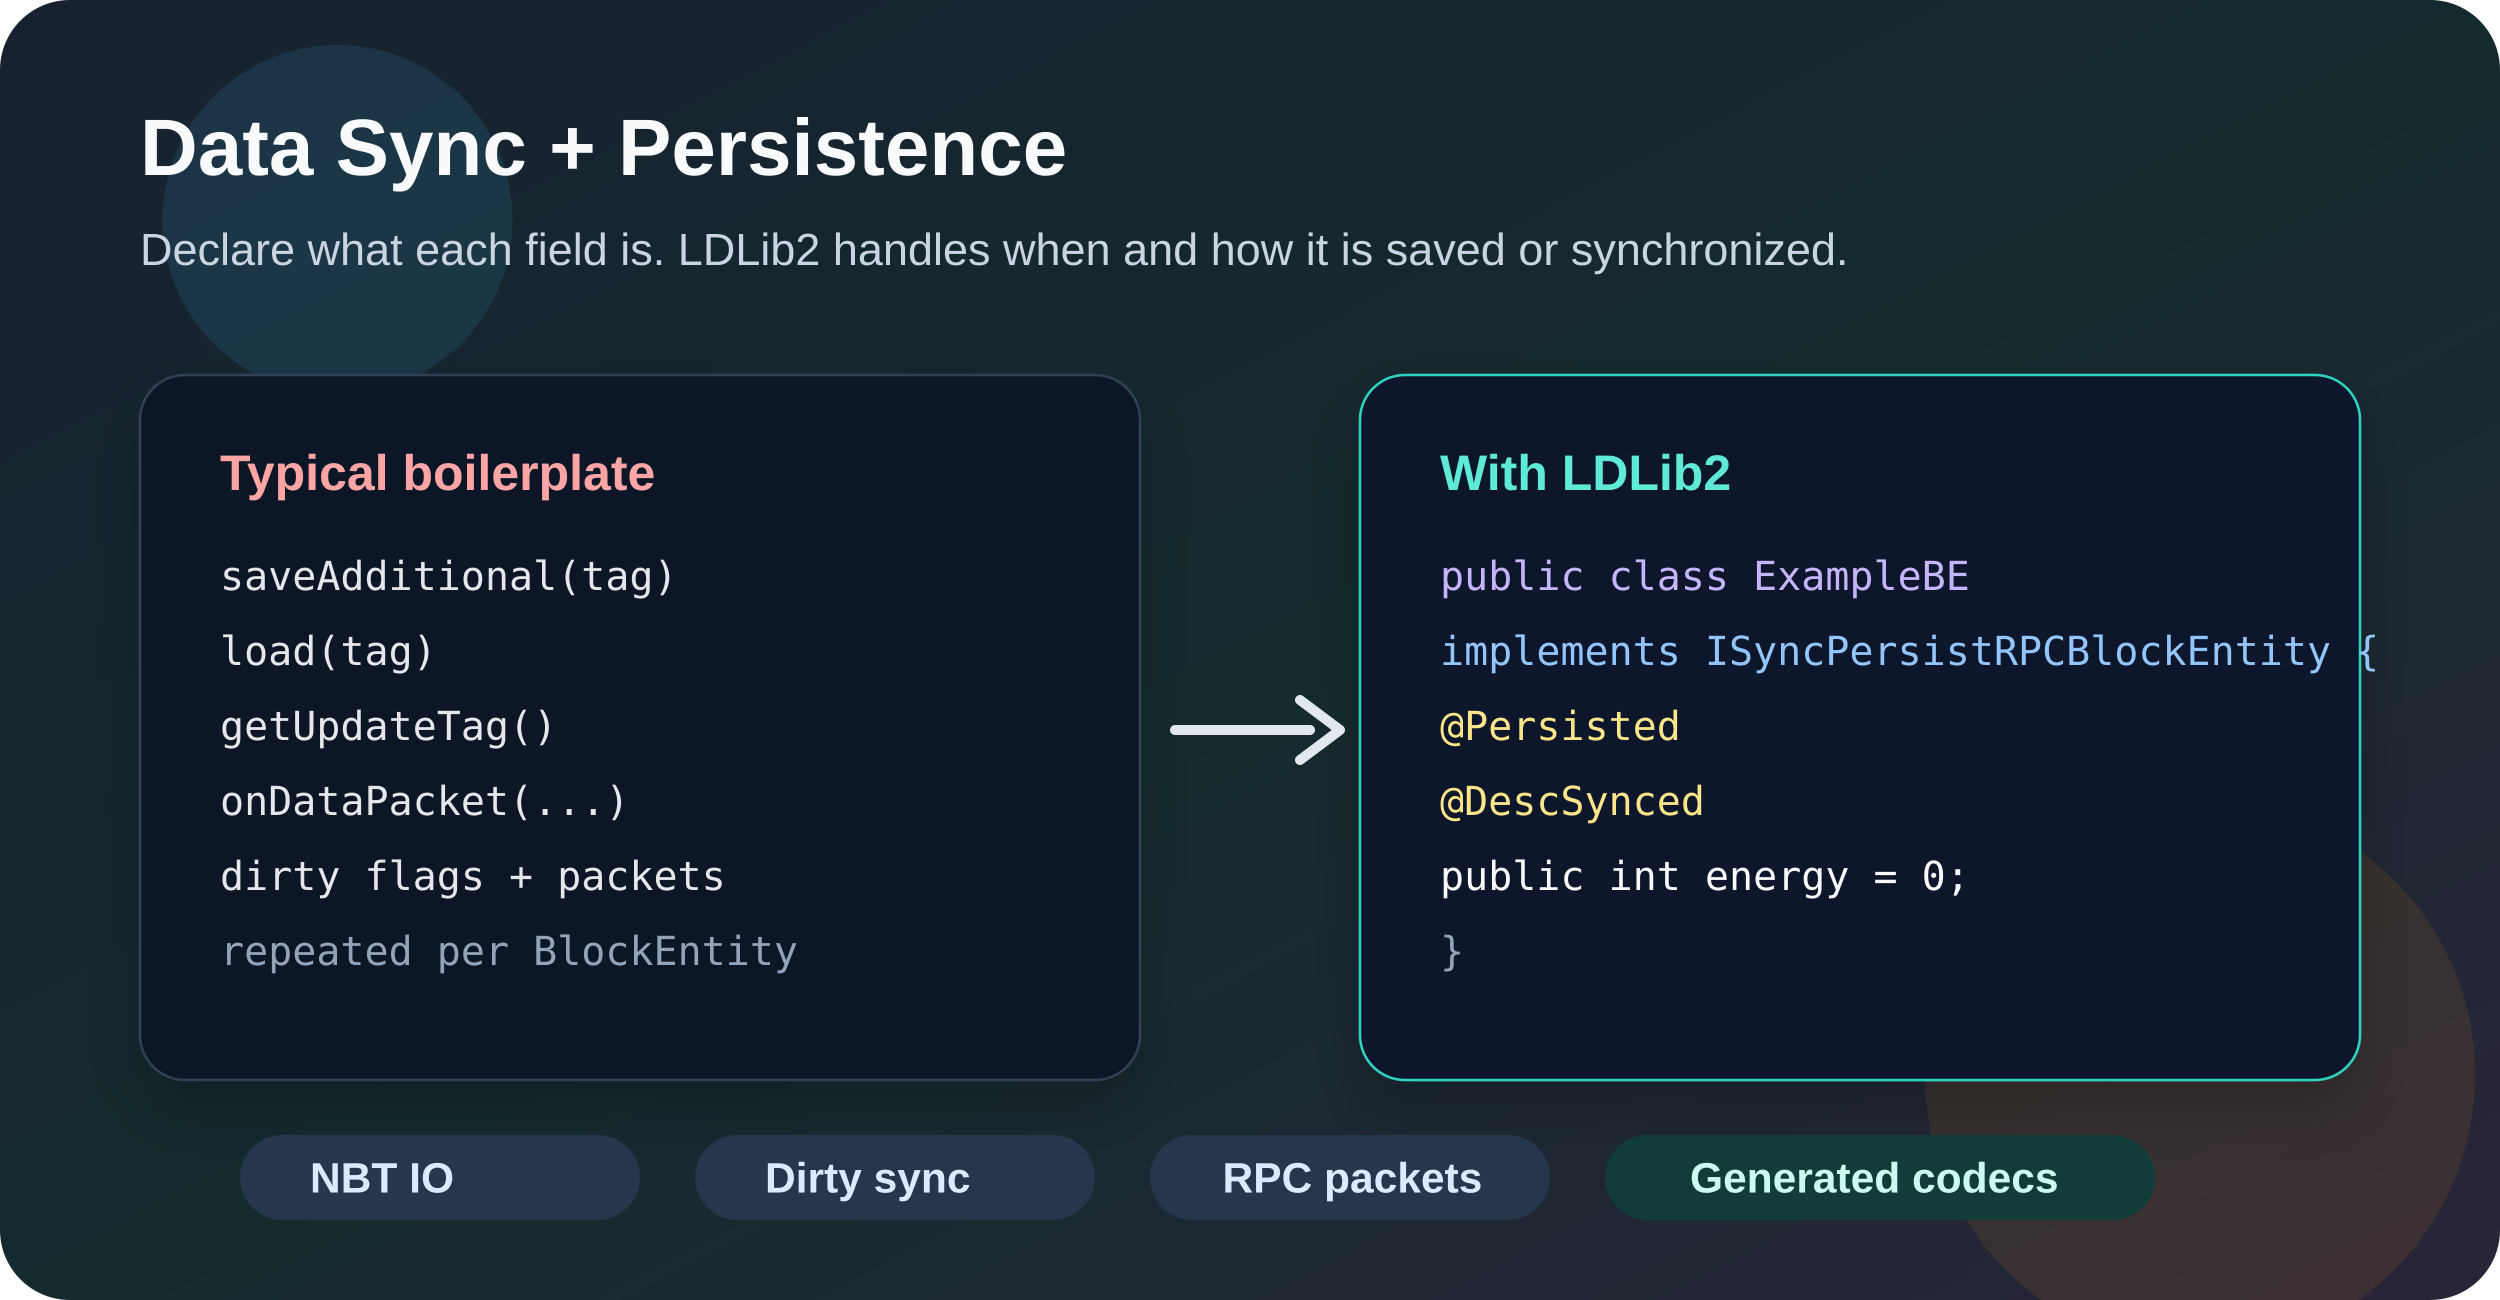
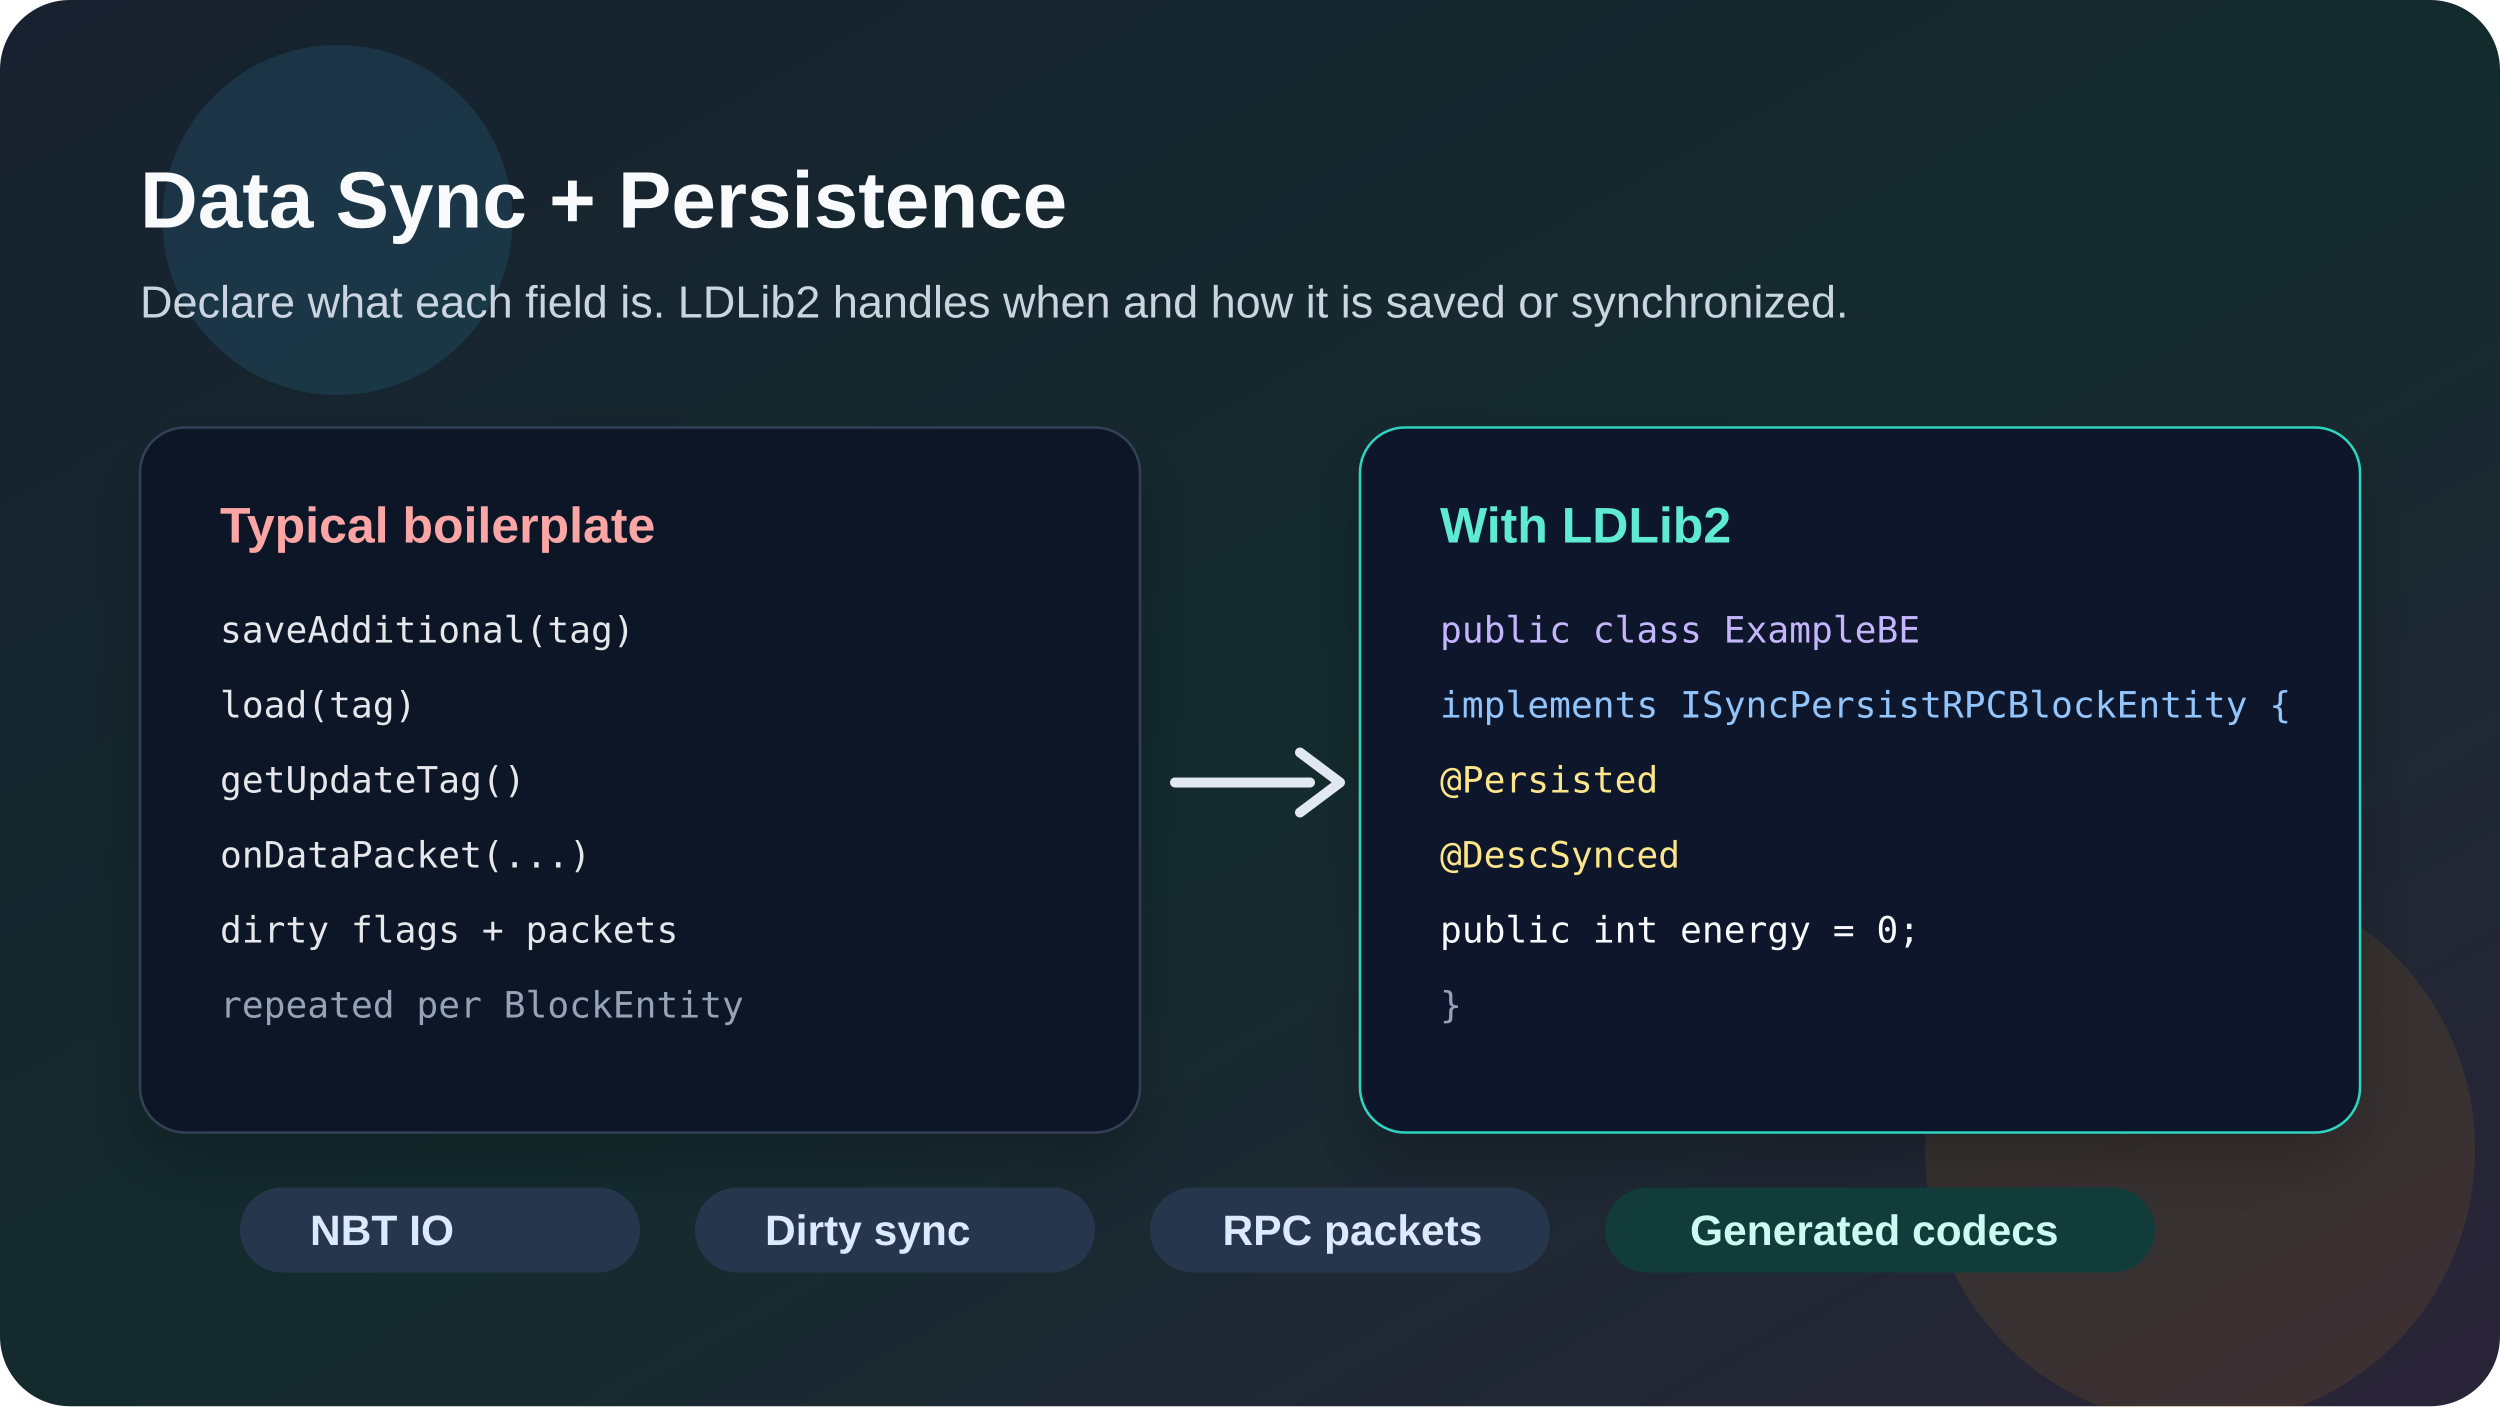
- <svg xmlns="http://www.w3.org/2000/svg" viewBox="0 0 1000 520" role="img" aria-labelledby="title desc">
+ <svg xmlns="http://www.w3.org/2000/svg" viewBox="0 0 1000 562.5" role="img" aria-labelledby="title desc">
  <defs>
    <linearGradient id="bg" x1="0" x2="1" y1="0" y2="1">
      <stop offset="0" stop-color="#18212f" />
      <stop offset="0.52" stop-color="#142b2e" />
      <stop offset="1" stop-color="#2a2438" />
    </linearGradient>
    <filter id="shadow" x="-10%" y="-10%" width="120%" height="130%">
      <feDropShadow dx="0" dy="12" stdDeviation="12" flood-color="#000000" flood-opacity="0.22" />
    </filter>
  </defs>
-   <rect width="1000" height="520" rx="28" fill="url(#bg)" />
+   <rect width="1000" height="562.5" rx="28" fill="url(#bg)" />
  <circle cx="135" cy="88" r="70" fill="#38bdf8" opacity="0.12" />
-   <circle cx="880" cy="430" r="110" fill="#f59e0b" opacity="0.10" />
-   <text x="56" y="70" fill="#f8fafc" font-family="Segoe UI, Arial, sans-serif" font-size="32" font-weight="700">Data Sync + Persistence</text>
-   <text x="56" y="106" fill="#cbd5e1" font-family="Segoe UI, Arial, sans-serif" font-size="18">Declare what each field is. LDLib2 handles when and how it is saved or synchronized.</text>
-   <g filter="url(#shadow)">
-     <rect x="56" y="150" width="400" height="282" rx="18" fill="#111827" stroke="#334155" />
-     <rect x="544" y="150" width="400" height="282" rx="18" fill="#0f172a" stroke="#2dd4bf" />
-   </g>
-   <text x="88" y="196" fill="#fca5a5" font-family="Segoe UI, Arial, sans-serif" font-size="20" font-weight="700">Typical boilerplate</text>
-   <text x="576" y="196" fill="#5eead4" font-family="Segoe UI, Arial, sans-serif" font-size="20" font-weight="700">With LDLib2</text>
-   <g font-family="Cascadia Mono, Consolas, monospace" font-size="16">
-     <text x="88" y="236" fill="#e5e7eb">saveAdditional(tag)</text>
-     <text x="88" y="266" fill="#e5e7eb">load(tag)</text>
-     <text x="88" y="296" fill="#e5e7eb">getUpdateTag()</text>
-     <text x="88" y="326" fill="#e5e7eb">onDataPacket(...)</text>
-     <text x="88" y="356" fill="#e5e7eb">dirty flags + packets</text>
-     <text x="88" y="386" fill="#94a3b8">repeated per BlockEntity</text>
-     <text x="576" y="236" fill="#c4b5fd">public class ExampleBE</text>
-     <text x="576" y="266" fill="#93c5fd">  implements ISyncPersistRPCBlockEntity {</text>
-     <text x="576" y="296" fill="#fde68a">  @Persisted</text>
-     <text x="576" y="326" fill="#fde68a">  @DescSynced</text>
-     <text x="576" y="356" fill="#f8fafc">  public int energy = 0;</text>
-     <text x="576" y="386" fill="#94a3b8">}</text>
-   </g>
-   <path d="M470 292h54" stroke="#e2e8f0" stroke-width="4" stroke-linecap="round" />
-   <path d="M520 280l16 12-16 12" fill="none" stroke="#e2e8f0" stroke-width="4" stroke-linecap="round" stroke-linejoin="round" />
-   <g font-family="Segoe UI, Arial, sans-serif" font-size="17" font-weight="600">
-     <rect x="96" y="454" width="160" height="34" rx="17" fill="#26364d" />
-     <text x="124" y="477" fill="#dbeafe">NBT IO</text>
-     <rect x="278" y="454" width="160" height="34" rx="17" fill="#26364d" />
-     <text x="306" y="477" fill="#dbeafe">Dirty sync</text>
-     <rect x="460" y="454" width="160" height="34" rx="17" fill="#26364d" />
-     <text x="489" y="477" fill="#dbeafe">RPC packets</text>
-     <rect x="642" y="454" width="220" height="34" rx="17" fill="#123c3a" />
-     <text x="676" y="477" fill="#ccfbf1">Generated codecs</text>
+   <circle cx="880" cy="460" r="110" fill="#f59e0b" opacity="0.10" />
+   <g transform="translate(0 21)">
+     <text x="56" y="70" fill="#f8fafc" font-family="Segoe UI, Arial, sans-serif" font-size="32" font-weight="700">Data Sync + Persistence</text>
+     <text x="56" y="106" fill="#cbd5e1" font-family="Segoe UI, Arial, sans-serif" font-size="18">Declare what each field is. LDLib2 handles when and how it is saved or synchronized.</text>
+     <g filter="url(#shadow)">
+       <rect x="56" y="150" width="400" height="282" rx="18" fill="#111827" stroke="#334155" />
+       <rect x="544" y="150" width="400" height="282" rx="18" fill="#0f172a" stroke="#2dd4bf" />
+     </g>
+     <text x="88" y="196" fill="#fca5a5" font-family="Segoe UI, Arial, sans-serif" font-size="20" font-weight="700">Typical boilerplate</text>
+     <text x="576" y="196" fill="#5eead4" font-family="Segoe UI, Arial, sans-serif" font-size="20" font-weight="700">With LDLib2</text>
+     <g font-family="Cascadia Mono, Consolas, monospace" font-size="14.5">
+       <text x="88" y="236" fill="#e5e7eb">saveAdditional(tag)</text>
+       <text x="88" y="266" fill="#e5e7eb">load(tag)</text>
+       <text x="88" y="296" fill="#e5e7eb">getUpdateTag()</text>
+       <text x="88" y="326" fill="#e5e7eb">onDataPacket(...)</text>
+       <text x="88" y="356" fill="#e5e7eb">dirty flags + packets</text>
+       <text x="88" y="386" fill="#94a3b8">repeated per BlockEntity</text>
+       <text x="576" y="236" fill="#c4b5fd">public class ExampleBE</text>
+       <text x="576" y="266" fill="#93c5fd">  implements ISyncPersistRPCBlockEntity {</text>
+       <text x="576" y="296" fill="#fde68a">  @Persisted</text>
+       <text x="576" y="326" fill="#fde68a">  @DescSynced</text>
+       <text x="576" y="356" fill="#f8fafc">  public int energy = 0;</text>
+       <text x="576" y="386" fill="#94a3b8">}</text>
+     </g>
+     <path d="M470 292h54" stroke="#e2e8f0" stroke-width="4" stroke-linecap="round" />
+     <path d="M520 280l16 12-16 12" fill="none" stroke="#e2e8f0" stroke-width="4" stroke-linecap="round" stroke-linejoin="round" />
+     <g font-family="Segoe UI, Arial, sans-serif" font-size="17" font-weight="600">
+       <rect x="96" y="454" width="160" height="34" rx="17" fill="#26364d" />
+       <text x="124" y="477" fill="#dbeafe">NBT IO</text>
+       <rect x="278" y="454" width="160" height="34" rx="17" fill="#26364d" />
+       <text x="306" y="477" fill="#dbeafe">Dirty sync</text>
+       <rect x="460" y="454" width="160" height="34" rx="17" fill="#26364d" />
+       <text x="489" y="477" fill="#dbeafe">RPC packets</text>
+       <rect x="642" y="454" width="220" height="34" rx="17" fill="#123c3a" />
+       <text x="676" y="477" fill="#ccfbf1">Generated codecs</text>
+     </g>
  </g>
</svg>
